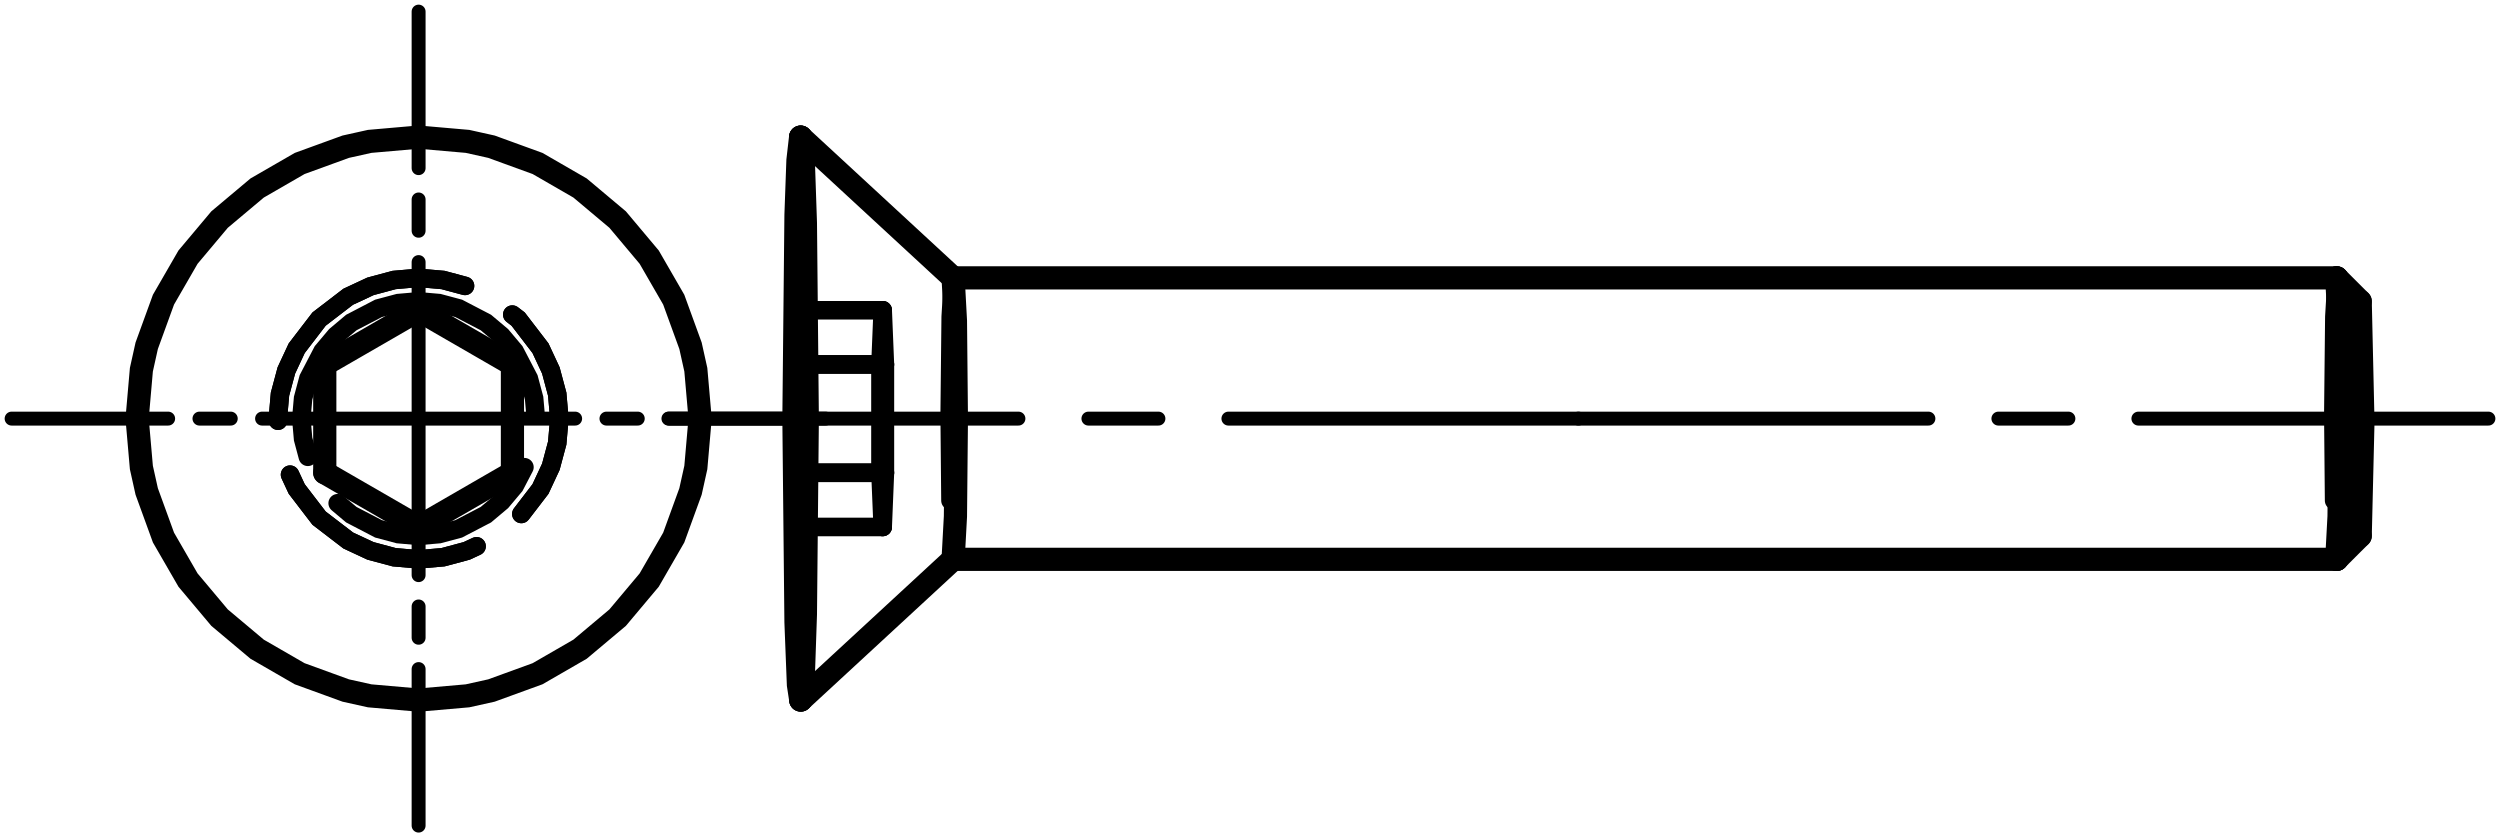
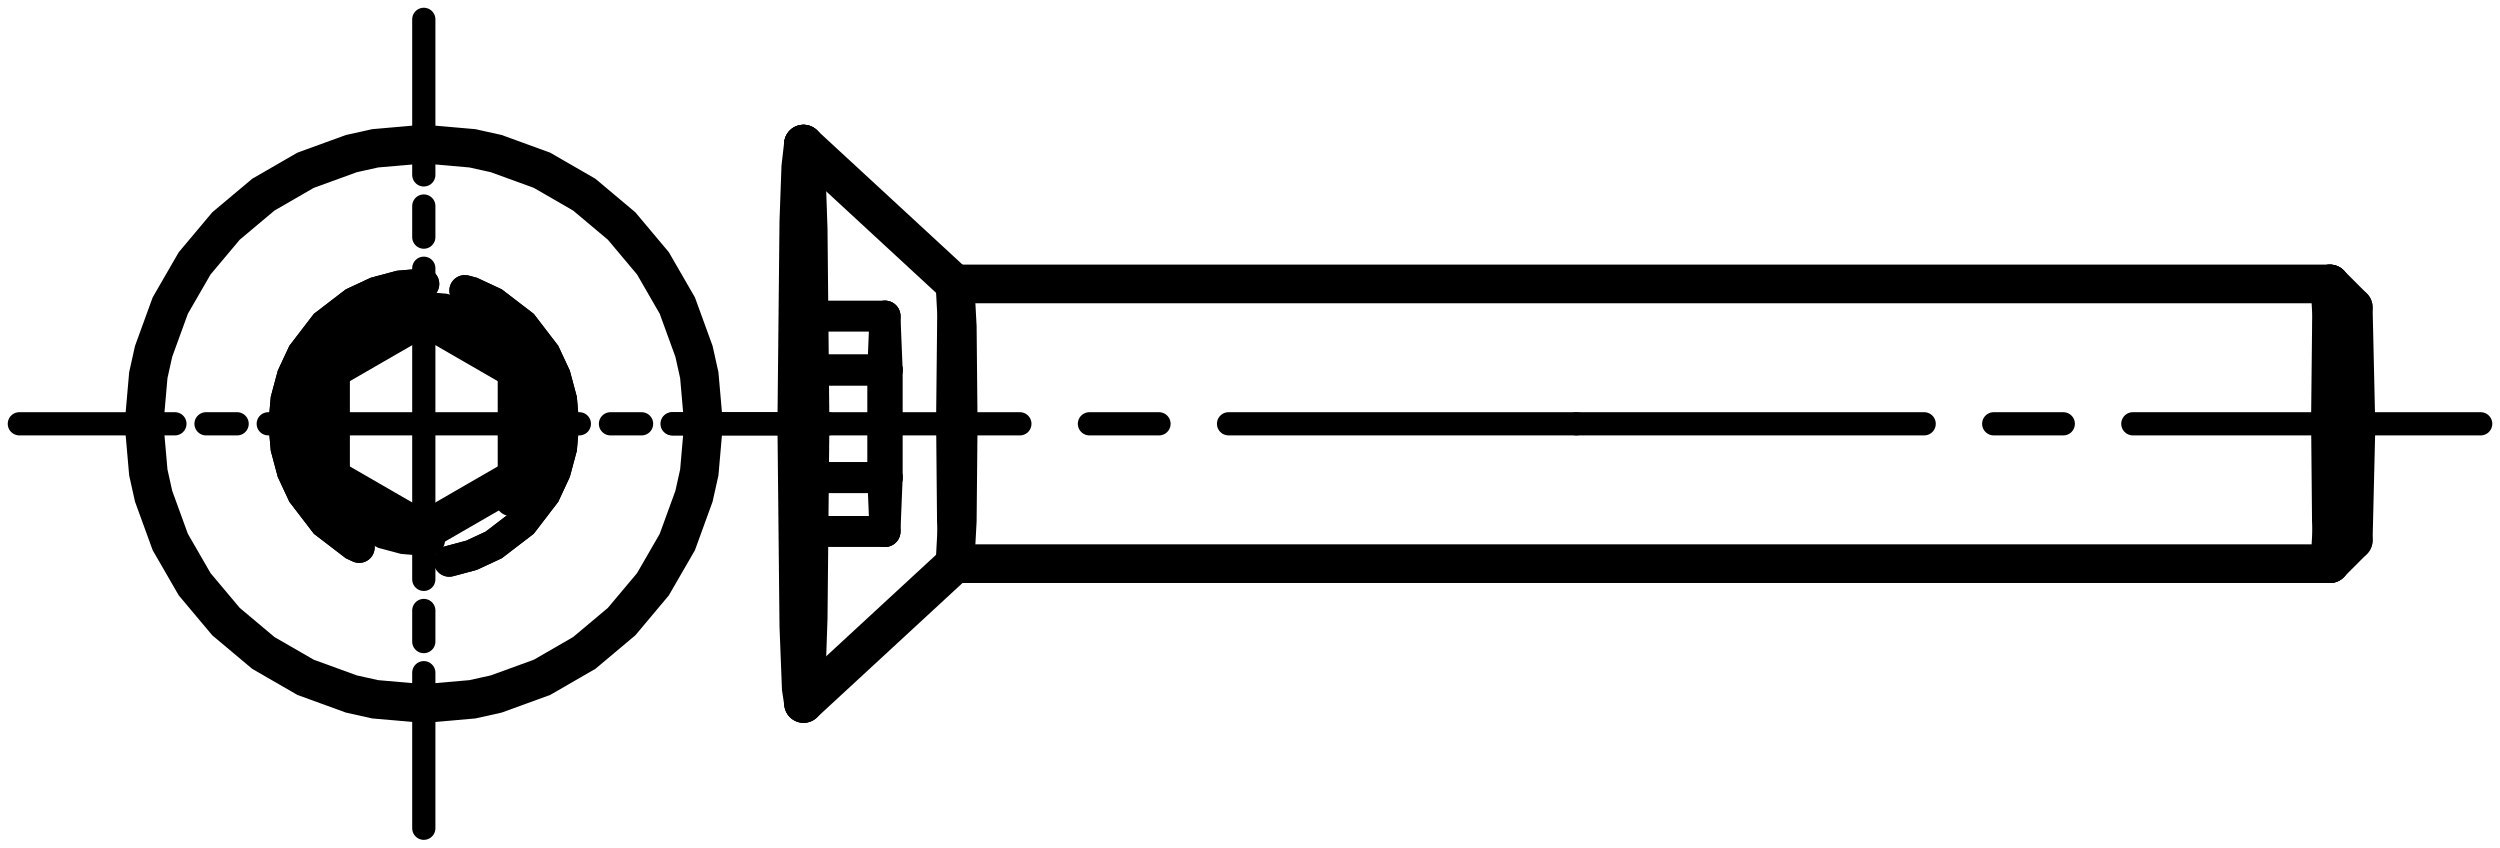
- <svg xmlns="http://www.w3.org/2000/svg" width="106.574mm" height="35.689mm" viewBox="-17.845 -17.845 106.574 35.689" version="1.1">
+ <svg xmlns="http://www.w3.org/2000/svg" width="107.244mm" height="36.359mm" viewBox="-18.18 -18.18 107.244 36.359" version="1.1">
  <g transform="scale(1,-1)" stroke-linecap="round">
-     <g fill="none" stroke="rgb(0,0,0)" stroke-width="0.989" id="Visible">
+     <g fill="none" stroke="rgb(0,0,0)" stroke-width="1.659" id="Visible">
      <path d="M 0.0,12.0 L -2.084,11.818 L -3.106,11.591 L -5.071,10.876 L -6.883,9.83 L -8.485,8.485 L -9.83,6.883 L -10.876,5.071 L -11.591,3.106 L -11.818,2.084 L -12.0,0.0 L -11.818,-2.084 L -11.591,-3.106 L -10.876,-5.071 L -9.83,-6.883 L -8.485,-8.485 L -6.883,-9.83 L -5.071,-10.876 L -3.106,-11.591 L -2.084,-11.818 L -0.0,-12.0 L 2.084,-11.818 L 3.106,-11.591 L 5.071,-10.876 L 6.883,-9.83 L 8.485,-8.485 L 9.83,-6.883 L 10.876,-5.071 L 11.591,-3.106 L 11.818,-2.084 L 12.0,-0.0 L 11.818,2.084 L 11.591,3.106 L 10.876,5.071 L 9.83,6.883 L 8.485,8.485 L 6.883,9.83 L 5.071,10.876 L 3.106,11.591 L 2.084,11.818 L 0.0,12.0" />
      <line x1="-4.0" y1="-2.309" x2="-4.0" y2="2.309" />
      <line x1="0.0" y1="-4.619" x2="-4.0" y2="-2.309" />
      <line x1="4.0" y1="-2.309" x2="0.0" y2="-4.619" />
      <line x1="4.0" y1="2.309" x2="4.0" y2="-2.309" />
      <line x1="0.0" y1="4.619" x2="4.0" y2="2.309" />
      <line x1="-4.0" y1="2.309" x2="-0.0" y2="4.619" />
      <line x1="22.784" y1="6.0" x2="81.766" y2="6.0" />
      <line x1="81.766" y1="-6.0" x2="81.77" y2="-5.998" />
      <path d="M 81.77,-5.998 L 81.868,-4.169 L 81.909,-0.0 L 81.868,4.169 L 81.77,5.998" />
      <line x1="81.77" y1="5.998" x2="81.766" y2="6.0" />
      <path d="M 22.786,-5.999 L 22.885,-4.169 L 22.925,-0.0 L 22.885,4.169 L 22.786,5.999" />
      <path d="M 82.769,-4.999 L 82.885,-0.139 L 82.769,4.999" />
      <path d="M 16.285,12.0 L 16.172,11.012 L 16.088,8.677 L 16.0,-0.001 L 16.088,-8.679 L 16.192,-11.348 L 16.291,-11.997" />
      <path d="M 16.291,-11.997 L 16.398,-11.006 L 16.489,-8.339 L 16.569,-0.0 L 16.489,8.338 L 16.398,11.005 L 16.291,11.997" />
      <line x1="16.291" y1="11.997" x2="16.285" y2="12.0" />
      <line x1="16.19" y1="-2.309" x2="16.19" y2="2.309" />
      <line x1="16.285" y1="-4.619" x2="16.19" y2="-2.309" />
      <line x1="16.38" y1="-2.309" x2="16.285" y2="-4.619" />
      <line x1="16.38" y1="2.309" x2="16.38" y2="-2.309" />
      <line x1="16.285" y1="4.619" x2="16.38" y2="2.309" />
      <line x1="16.19" y1="2.309" x2="16.285" y2="4.619" />
      <line x1="16.38" y1="-2.309" x2="16.19" y2="-2.309" />
      <line x1="16.38" y1="2.309" x2="16.19" y2="2.309" />
      <line x1="22.784" y1="-6.0" x2="81.766" y2="-6.0" />
      <line x1="82.769" y1="4.999" x2="81.77" y2="5.998" />
      <line x1="82.769" y1="-4.999" x2="81.77" y2="-5.998" />
      <line x1="22.786" y1="5.999" x2="16.291" y2="11.997" />
      <line x1="22.786" y1="-5.999" x2="16.291" y2="-11.997" />
    </g>
-     <g fill="none" stroke="rgb(0,0,0)" stroke-width="0.791" id="Hidden" stroke-dasharray="9.498 2.374">
+     <g fill="none" stroke="rgb(0,0,0)" stroke-width="1.327" id="Hidden" stroke-dasharray="15.93 3.982">
      <path d="M 0.0,6.0 L -1.042,5.909 L -2.052,5.638 L -3.0,5.196 L -4.243,4.243 L -5.196,3.0 L -5.638,2.052 L -5.909,1.042 L -6.0,0.0 L -5.909,-1.042 L -5.638,-2.052 L -5.196,-3.0 L -4.243,-4.243 L -3.0,-5.196 L -2.052,-5.638 L -1.042,-5.909 L -0.0,-6.0 L 1.042,-5.909 L 2.052,-5.638 L 3.0,-5.196 L 4.243,-4.243 L 5.196,-3.0 L 5.638,-2.052 L 5.909,-1.042 L 6.0,-0.0 L 5.909,1.042 L 5.638,2.052 L 5.196,3.0 L 4.243,4.243 L 3.0,5.196 L 2.052,5.638 L 1.042,5.909 L 0.0,6.0" />
      <path d="M 0.0,6.0 L -1.042,5.909 L -2.052,5.638 L -3.0,5.196 L -4.243,4.243 L -5.196,3.0 L -5.638,2.052 L -5.909,1.042 L -6.0,0.0 L -5.909,-1.042 L -5.638,-2.052 L -5.196,-3.0 L -4.243,-4.243 L -3.0,-5.196 L -2.052,-5.638 L -1.042,-5.909 L -0.0,-6.0 L 1.042,-5.909 L 2.052,-5.638 L 3.0,-5.196 L 4.243,-4.243 L 5.196,-3.0 L 5.638,-2.052 L 5.909,-1.042 L 6.0,-0.0 L 5.909,1.042 L 5.638,2.052 L 5.196,3.0 L 4.243,4.243 L 3.0,5.196 L 2.052,5.638 L 1.042,5.909 L 0.0,6.0" />
      <path d="M 0.0,5.0 L -0.868,4.924 L -1.71,4.699 L -2.868,4.096 L -3.535,3.535 L -4.096,2.868 L -4.699,1.71 L -4.924,0.868 L -5.0,-0.0 L -4.924,-0.868 L -4.699,-1.71 L -4.096,-2.868 L -3.535,-3.535 L -2.868,-4.096 L -1.71,-4.699 L -0.868,-4.924 L 0.0,-5.0 L 0.868,-4.924 L 1.71,-4.699 L 2.868,-4.096 L 3.535,-3.535 L 4.096,-2.868 L 4.699,-1.71 L 4.924,-0.868 L 5.0,0.0 L 4.924,0.868 L 4.699,1.71 L 4.096,2.868 L 3.535,3.535 L 2.868,4.096 L 1.71,4.699 L 0.868,4.924 L -0.0,5.0" />
      <line x1="-4.0" y1="2.309" x2="-4.0" y2="-2.309" />
      <line x1="-4.0" y1="-2.309" x2="-0.0" y2="-4.619" />
      <line x1="0.0" y1="-4.619" x2="4.0" y2="-2.309" />
      <line x1="4.0" y1="-2.309" x2="4.0" y2="2.309" />
      <line x1="4.0" y1="2.309" x2="0.0" y2="4.619" />
      <line x1="0.0" y1="4.619" x2="-4.0" y2="2.309" />
      <line x1="22.783" y1="6.0" x2="22.784" y2="6.0" />
      <path d="M 81.766,6.0 L 81.668,4.339 L 81.624,0.167 L 81.664,-4.171 L 81.766,-6.0" />
      <path d="M 22.783,6.0 L 22.684,4.339 L 22.64,0.167 L 22.68,-4.171 L 22.783,-6.0" />
      <line x1="22.783" y1="-6.0" x2="22.786" y2="-5.999" />
      <line x1="22.786" y1="5.999" x2="22.783" y2="6.0" />
      <path d="M 82.766,5.0 L 82.647,-0.0 M 82.647,-0.001 L 82.769,-4.999" />
      <line x1="82.769" y1="4.999" x2="82.766" y2="5.0" />
      <line x1="19.689" y1="2.309" x2="19.689" y2="-2.309" />
      <line x1="19.689" y1="-2.309" x2="16.38" y2="-2.309" />
      <line x1="19.689" y1="2.309" x2="16.38" y2="2.309" />
      <line x1="19.689" y1="-2.309" x2="19.784" y2="-4.619" />
      <line x1="19.784" y1="-4.619" x2="16.285" y2="-4.619" />
      <line x1="19.784" y1="-4.619" x2="19.878" y2="-2.309" />
      <line x1="19.878" y1="-2.309" x2="16.38" y2="-2.309" />
      <line x1="19.878" y1="-2.309" x2="19.878" y2="2.309" />
      <line x1="19.878" y1="2.309" x2="16.38" y2="2.309" />
      <line x1="19.878" y1="2.309" x2="19.784" y2="4.619" />
      <line x1="19.784" y1="4.619" x2="16.285" y2="4.619" />
      <line x1="19.784" y1="4.619" x2="19.689" y2="2.309" />
      <line x1="22.783" y1="-6.0" x2="22.784" y2="-6.0" />
    </g>
-     <g fill="none" stroke="rgb(0,0,0)" stroke-width="0.594" id="Center">
+     <g fill="none" stroke="rgb(0,0,0)" stroke-width="0.996" id="Center">
      <line x1="0.0" y1="0.0" x2="-6.673" y2="0.0" />
      <line x1="-8.008" y1="0.0" x2="-9.342" y2="0.0" />
      <line x1="-10.677" y1="0.0" x2="-17.35" y2="0.0" />
      <line x1="0.0" y1="0.0" x2="6.673" y2="0.0" />
      <line x1="8.008" y1="0.0" x2="9.342" y2="0.0" />
      <line x1="10.677" y1="0.0" x2="17.35" y2="0.0" />
      <line x1="0.0" y1="0.0" x2="0.0" y2="-6.673" />
      <line x1="0.0" y1="-8.008" x2="0.0" y2="-9.342" />
      <line x1="0.0" y1="-10.677" x2="0.0" y2="-17.35" />
      <line x1="0.0" y1="0.0" x2="0.0" y2="6.673" />
      <line x1="0.0" y1="8.008" x2="0.0" y2="9.342" />
      <line x1="0.0" y1="10.677" x2="0.0" y2="17.35" />
      <line x1="49.442" y1="0.0" x2="34.522" y2="0.0" />
      <line x1="31.538" y1="0.0" x2="28.554" y2="0.0" />
      <line x1="25.57" y1="0.0" x2="10.65" y2="0.0" />
      <line x1="49.442" y1="0.0" x2="64.362" y2="0.0" />
      <line x1="67.346" y1="0.0" x2="70.33" y2="0.0" />
      <line x1="73.314" y1="0.0" x2="88.235" y2="0.0" />
    </g>
  </g>
</svg>
